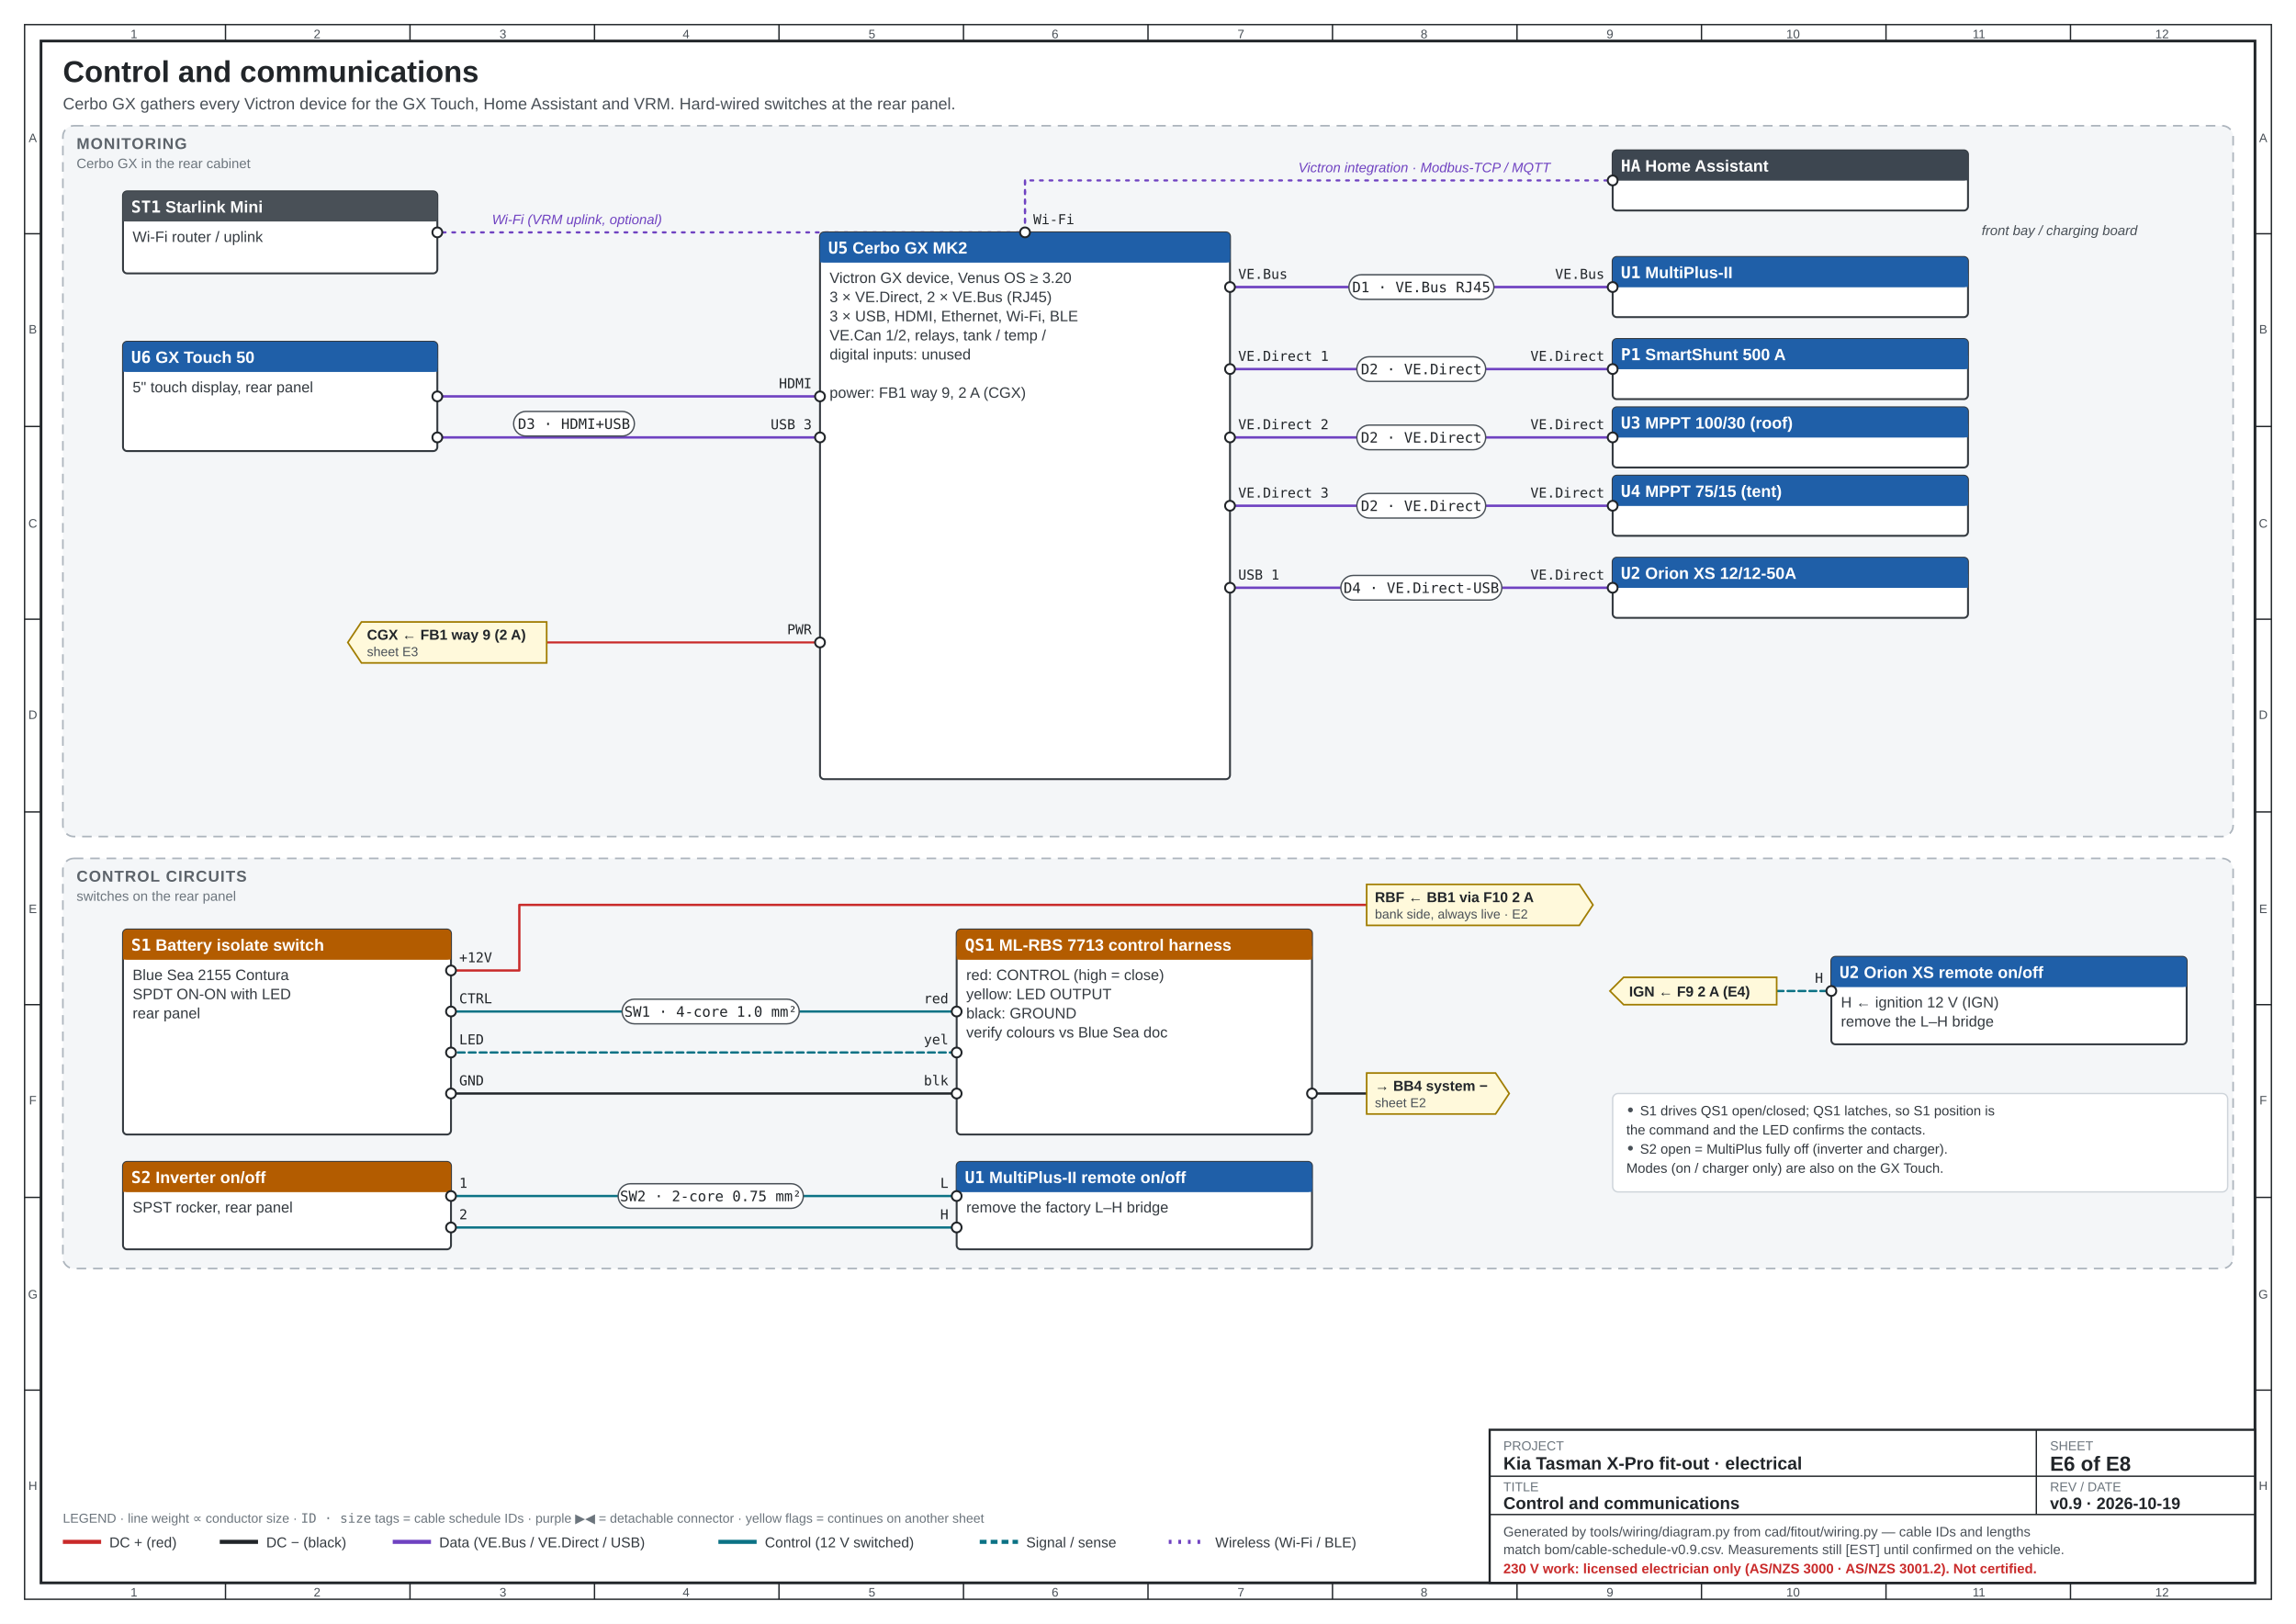
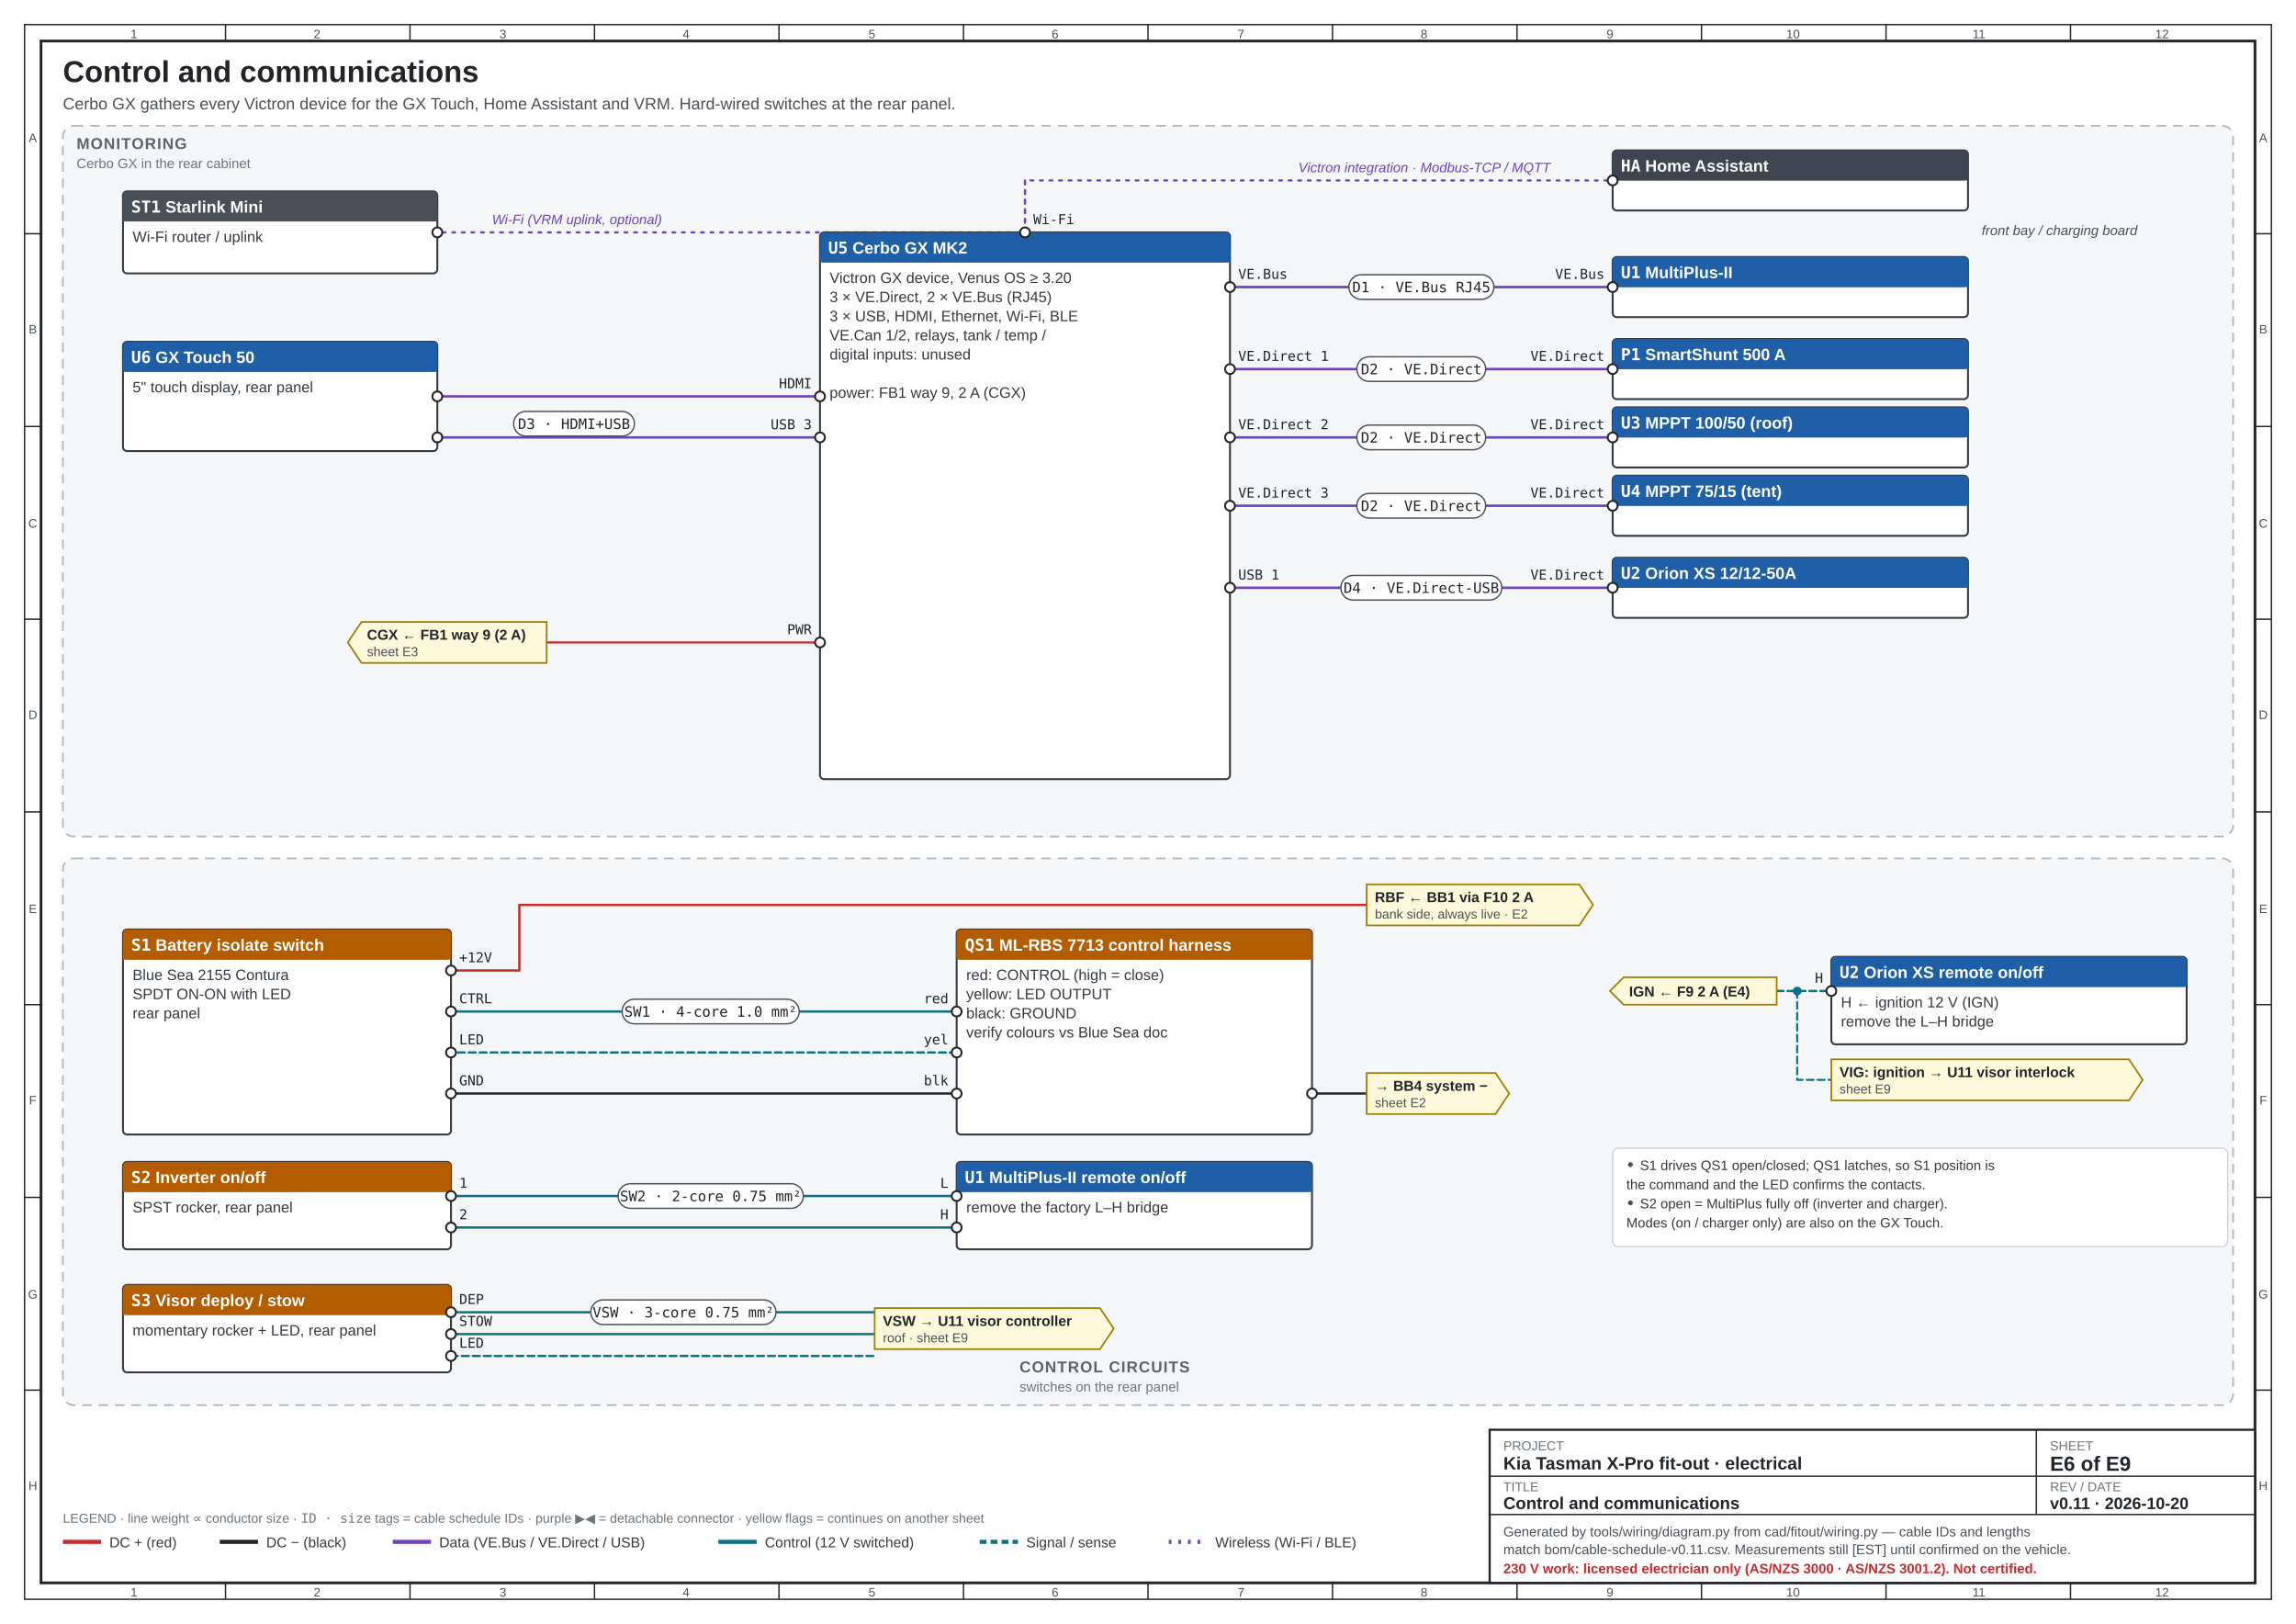
<svg xmlns="http://www.w3.org/2000/svg" viewBox="0 0 1680 1188" width="1680" height="1188" font-family="'IBM Plex Sans', 'Segoe UI', Arial, sans-serif" role="img" aria-label="Control and communications">
  <rect x="0" y="0" width="1680" height="1188" fill="#ffffff" />
  <rect x="18" y="18" width="1644" height="1152" fill="none" stroke="#212529" stroke-width="1" />
  <rect x="30" y="30" width="1620" height="1128" fill="none" stroke="#212529" stroke-width="2" />
  <text x="98" y="28" font-size="9" text-anchor="middle" fill="#495057">1</text>
  <text x="98" y="1168" font-size="9" text-anchor="middle" fill="#495057">1</text>
  <text x="232" y="28" font-size="9" text-anchor="middle" fill="#495057">2</text>
  <text x="232" y="1168" font-size="9" text-anchor="middle" fill="#495057">2</text>
  <line x1="165" y1="18" x2="165" y2="30" stroke="#212529" />
  <line x1="165" y1="1158" x2="165" y2="1170" stroke="#212529" />
  <text x="368" y="28" font-size="9" text-anchor="middle" fill="#495057">3</text>
  <text x="368" y="1168" font-size="9" text-anchor="middle" fill="#495057">3</text>
  <line x1="300" y1="18" x2="300" y2="30" stroke="#212529" />
  <line x1="300" y1="1158" x2="300" y2="1170" stroke="#212529" />
  <text x="502" y="28" font-size="9" text-anchor="middle" fill="#495057">4</text>
  <text x="502" y="1168" font-size="9" text-anchor="middle" fill="#495057">4</text>
  <line x1="435" y1="18" x2="435" y2="30" stroke="#212529" />
  <line x1="435" y1="1158" x2="435" y2="1170" stroke="#212529" />
  <text x="638" y="28" font-size="9" text-anchor="middle" fill="#495057">5</text>
  <text x="638" y="1168" font-size="9" text-anchor="middle" fill="#495057">5</text>
  <line x1="570" y1="18" x2="570" y2="30" stroke="#212529" />
  <line x1="570" y1="1158" x2="570" y2="1170" stroke="#212529" />
  <text x="772" y="28" font-size="9" text-anchor="middle" fill="#495057">6</text>
  <text x="772" y="1168" font-size="9" text-anchor="middle" fill="#495057">6</text>
  <line x1="705" y1="18" x2="705" y2="30" stroke="#212529" />
  <line x1="705" y1="1158" x2="705" y2="1170" stroke="#212529" />
  <text x="908" y="28" font-size="9" text-anchor="middle" fill="#495057">7</text>
  <text x="908" y="1168" font-size="9" text-anchor="middle" fill="#495057">7</text>
  <line x1="840" y1="18" x2="840" y2="30" stroke="#212529" />
  <line x1="840" y1="1158" x2="840" y2="1170" stroke="#212529" />
  <text x="1042" y="28" font-size="9" text-anchor="middle" fill="#495057">8</text>
  <text x="1042" y="1168" font-size="9" text-anchor="middle" fill="#495057">8</text>
  <line x1="975" y1="18" x2="975" y2="30" stroke="#212529" />
  <line x1="975" y1="1158" x2="975" y2="1170" stroke="#212529" />
  <text x="1178" y="28" font-size="9" text-anchor="middle" fill="#495057">9</text>
  <text x="1178" y="1168" font-size="9" text-anchor="middle" fill="#495057">9</text>
  <line x1="1110" y1="18" x2="1110" y2="30" stroke="#212529" />
  <line x1="1110" y1="1158" x2="1110" y2="1170" stroke="#212529" />
  <text x="1312" y="28" font-size="9" text-anchor="middle" fill="#495057">10</text>
  <text x="1312" y="1168" font-size="9" text-anchor="middle" fill="#495057">10</text>
  <line x1="1245" y1="18" x2="1245" y2="30" stroke="#212529" />
  <line x1="1245" y1="1158" x2="1245" y2="1170" stroke="#212529" />
  <text x="1448" y="28" font-size="9" text-anchor="middle" fill="#495057">11</text>
  <text x="1448" y="1168" font-size="9" text-anchor="middle" fill="#495057">11</text>
  <line x1="1380" y1="18" x2="1380" y2="30" stroke="#212529" />
  <line x1="1380" y1="1158" x2="1380" y2="1170" stroke="#212529" />
  <text x="1582" y="28" font-size="9" text-anchor="middle" fill="#495057">12</text>
  <text x="1582" y="1168" font-size="9" text-anchor="middle" fill="#495057">12</text>
  <line x1="1515" y1="18" x2="1515" y2="30" stroke="#212529" />
  <line x1="1515" y1="1158" x2="1515" y2="1170" stroke="#212529" />
  <text x="24" y="104" font-size="9" text-anchor="middle" fill="#495057">A</text>
  <text x="1656" y="104" font-size="9" text-anchor="middle" fill="#495057">A</text>
  <text x="24" y="244" font-size="9" text-anchor="middle" fill="#495057">B</text>
  <text x="1656" y="244" font-size="9" text-anchor="middle" fill="#495057">B</text>
  <line x1="18" y1="171" x2="30" y2="171" stroke="#212529" />
  <line x1="1650" y1="171" x2="1662" y2="171" stroke="#212529" />
  <text x="24" y="386" font-size="9" text-anchor="middle" fill="#495057">C</text>
  <text x="1656" y="386" font-size="9" text-anchor="middle" fill="#495057">C</text>
  <line x1="18" y1="312" x2="30" y2="312" stroke="#212529" />
  <line x1="1650" y1="312" x2="1662" y2="312" stroke="#212529" />
  <text x="24" y="526" font-size="9" text-anchor="middle" fill="#495057">D</text>
  <text x="1656" y="526" font-size="9" text-anchor="middle" fill="#495057">D</text>
  <line x1="18" y1="453" x2="30" y2="453" stroke="#212529" />
  <line x1="1650" y1="453" x2="1662" y2="453" stroke="#212529" />
  <text x="24" y="668" font-size="9" text-anchor="middle" fill="#495057">E</text>
  <text x="1656" y="668" font-size="9" text-anchor="middle" fill="#495057">E</text>
  <line x1="18" y1="594" x2="30" y2="594" stroke="#212529" />
  <line x1="1650" y1="594" x2="1662" y2="594" stroke="#212529" />
  <text x="24" y="808" font-size="9" text-anchor="middle" fill="#495057">F</text>
  <text x="1656" y="808" font-size="9" text-anchor="middle" fill="#495057">F</text>
  <line x1="18" y1="735" x2="30" y2="735" stroke="#212529" />
  <line x1="1650" y1="735" x2="1662" y2="735" stroke="#212529" />
  <text x="24" y="950" font-size="9" text-anchor="middle" fill="#495057">G</text>
  <text x="1656" y="950" font-size="9" text-anchor="middle" fill="#495057">G</text>
  <line x1="18" y1="876" x2="30" y2="876" stroke="#212529" />
  <line x1="1650" y1="876" x2="1662" y2="876" stroke="#212529" />
  <text x="24" y="1090" font-size="9" text-anchor="middle" fill="#495057">H</text>
  <text x="1656" y="1090" font-size="9" text-anchor="middle" fill="#495057">H</text>
  <line x1="18" y1="1017" x2="30" y2="1017" stroke="#212529" />
  <line x1="1650" y1="1017" x2="1662" y2="1017" stroke="#212529" />
  <text x="46" y="60" font-size="22" font-weight="700" fill="#212529">Control and communications</text>
  <text x="46" y="80" font-size="12" fill="#495057">Cerbo GX gathers every Victron device for the GX Touch, Home Assistant and VRM. Hard-wired switches at the rear panel.</text>
  <rect x="1090" y="1046" width="560" height="112" fill="#ffffff" stroke="#212529" stroke-width="1.6" />
  <line x1="1090" y1="1080" x2="1650" y2="1080" stroke="#212529" />
  <line x1="1090" y1="1108" x2="1650" y2="1108" stroke="#212529" />
  <line x1="1490" y1="1080" x2="1490" y2="1108" stroke="#212529" />
  <line x1="1490" y1="1046" x2="1490" y2="1080" stroke="#212529" />
  <text x="1100" y="1061" font-size="9.5" fill="#6c757d">PROJECT</text>
  <text x="1100" y="1075" font-size="13" font-weight="700" fill="#212529">Kia Tasman X-Pro fit-out · electrical</text>
  <text x="1500" y="1061" font-size="9.5" fill="#6c757d">SHEET</text>
-   <text x="1500" y="1076" font-size="15" font-weight="700" fill="#212529">E6 of E8</text>
+   <text x="1500" y="1076" font-size="15" font-weight="700" fill="#212529">E6 of E9</text>
  <text x="1100" y="1091" font-size="9.5" fill="#6c757d">TITLE</text>
  <text x="1100" y="1104" font-size="12.5" font-weight="600" fill="#212529">Control and communications</text>
  <text x="1500" y="1091" font-size="9.5" fill="#6c757d">REV / DATE</text>
-   <text x="1500" y="1104" font-size="12" font-weight="600" fill="#212529">v0.9 · 2026-10-19</text>
+   <text x="1500" y="1104" font-size="12" font-weight="600" fill="#212529">v0.11 · 2026-10-20</text>
  <text x="1100" y="1124" font-size="10" fill="#495057">Generated by tools/wiring/diagram.py from cad/fitout/wiring.py — cable IDs and lengths</text>
-   <text x="1100" y="1137" font-size="10" fill="#495057">match bom/cable-schedule-v0.9.csv. Measurements still [EST] until confirmed on the vehicle.</text>
+   <text x="1100" y="1137" font-size="10" fill="#495057">match bom/cable-schedule-v0.11.csv. Measurements still [EST] until confirmed on the vehicle.</text>
  <text x="1100" y="1151" font-size="10" font-weight="700" fill="#c92a2a">230 V work: licensed electrician only (AS/NZS 3000 · AS/NZS 3001.2). Not certified.</text>
  <line x1="46" y1="1128" x2="74" y2="1128" stroke="#c92a2a" stroke-width="3" />
  <text x="80" y="1132" font-size="10.5" fill="#343a40">DC + (red)</text>
  <line x1="160.8" y1="1128" x2="188.8" y2="1128" stroke="#212529" stroke-width="3" />
  <text x="194.8" y="1132" font-size="10.5" fill="#343a40">DC − (black)</text>
  <line x1="287.36" y1="1128" x2="315.36" y2="1128" stroke="#6f42c1" stroke-width="3" />
  <text x="321.36" y="1132" font-size="10.5" fill="#343a40">Data (VE.Bus / VE.Direct / USB)</text>
  <line x1="525.64" y1="1128" x2="553.64" y2="1128" stroke="#0b7285" stroke-width="3" />
  <text x="559.64" y="1132" font-size="10.5" fill="#343a40">Control (12 V switched)</text>
  <line x1="716.88" y1="1128" x2="744.88" y2="1128" stroke="#0b7285" stroke-width="3" stroke-dasharray="5 3" />
  <text x="750.88" y="1132" font-size="10.5" fill="#343a40">Signal / sense</text>
  <line x1="855.2" y1="1128" x2="883.2" y2="1128" stroke="#6f42c1" stroke-width="3" stroke-dasharray="2 5" />
  <text x="889.2" y="1132" font-size="10.5" fill="#343a40">Wireless (Wi-Fi / BLE)</text>
  <text x="46" y="1114" font-size="9.5" fill="#6c757d">LEGEND · line weight ∝ conductor size · <tspan font-family="'IBM Plex Mono', Consolas, monospace">ID · size</tspan> tags = cable schedule IDs · purple ▶◀ = detachable connector · yellow flags = continues on another sheet</text>
  <rect x="46" y="92" width="1588" height="520" rx="8" fill="#f4f6f8" stroke="#adb5bd" stroke-width="1.2" stroke-dasharray="7 5" />
  <text x="56" y="109" font-size="11.5" font-weight="700" letter-spacing="0.06em" fill="#5c636a">MONITORING</text>
  <text x="56" y="123" font-size="10" fill="#6c757d">Cerbo GX in the rear cabinet</text>
-   <rect x="46" y="628" width="1588" height="300" rx="8" fill="#f4f6f8" stroke="#adb5bd" stroke-width="1.2" stroke-dasharray="7 5" />
-   <text x="56" y="645" font-size="11.5" font-weight="700" letter-spacing="0.06em" fill="#5c636a">CONTROL CIRCUITS</text>
-   <text x="56" y="659" font-size="10" fill="#6c757d">switches on the rear panel</text>
+   <rect x="46" y="628" width="1588" height="400" rx="8" fill="#f4f6f8" stroke="#adb5bd" stroke-width="1.2" stroke-dasharray="7 5" />
+   <text x="746" y="1004" font-size="11.5" font-weight="700" letter-spacing="0.06em" fill="#5c636a">CONTROL CIRCUITS</text>
+   <text x="746" y="1018" font-size="10" fill="#6c757d">switches on the rear panel</text>
  <polyline points="320.0,290.0 460.0,290.0 460.0,290.0 600.0,290.0" fill="none" stroke="#6f42c1" stroke-width="1.8" stroke-linejoin="round" stroke-linecap="round" />
  <polyline points="320.0,320.0 470.0,320.0 470.0,320.0 600.0,320.0" fill="none" stroke="#6f42c1" stroke-width="1.8" stroke-linejoin="round" stroke-linecap="round" />
  <polyline points="400.0,470.0 600.0,470.0" fill="none" stroke="#c92a2a" stroke-width="1.5" stroke-linejoin="round" stroke-linecap="round" />
  <polyline points="900.0,210.0 1180.0,210.0" fill="none" stroke="#6f42c1" stroke-width="1.8" stroke-linejoin="round" stroke-linecap="round" />
  <polyline points="900.0,270.0 1180.0,270.0" fill="none" stroke="#6f42c1" stroke-width="1.8" stroke-linejoin="round" stroke-linecap="round" />
  <polyline points="900.0,320.0 1180.0,320.0" fill="none" stroke="#6f42c1" stroke-width="1.8" stroke-linejoin="round" stroke-linecap="round" />
  <polyline points="900.0,370.0 1180.0,370.0" fill="none" stroke="#6f42c1" stroke-width="1.8" stroke-linejoin="round" stroke-linecap="round" />
  <polyline points="900.0,430.0 1180.0,430.0" fill="none" stroke="#6f42c1" stroke-width="1.8" stroke-linejoin="round" stroke-linecap="round" />
  <polyline points="750.0,170.0 750.0,132.0 1180.0,132.0" fill="none" stroke="#6f42c1" stroke-width="1.6" stroke-dasharray="2 5" stroke-linejoin="round" stroke-linecap="round" />
  <polyline points="750.0,132.0 750.0,170.0 320.0,170.0" fill="none" stroke="#6f42c1" stroke-width="1.6" stroke-dasharray="2 5" stroke-linejoin="round" stroke-linecap="round" />
  <polyline points="330.0,710.0 380.0,710.0 380.0,662.0 1000.0,662.0" fill="none" stroke="#c92a2a" stroke-width="1.7" stroke-linejoin="round" stroke-linecap="round" />
  <polyline points="330.0,740.0 700.0,740.0" fill="none" stroke="#0b7285" stroke-width="1.7" stroke-linejoin="round" stroke-linecap="round" />
  <polyline points="700.0,770.0 330.0,770.0" fill="none" stroke="#0b7285" stroke-width="1.7" stroke-dasharray="5 3" stroke-linejoin="round" stroke-linecap="round" />
  <polyline points="330.0,800.0 700.0,800.0" fill="none" stroke="#212529" stroke-width="1.7" stroke-linejoin="round" stroke-linecap="round" />
  <polyline points="960.0,800.0 1000.0,800.0" fill="none" stroke="#212529" stroke-width="1.7" stroke-linejoin="round" stroke-linecap="round" />
  <polyline points="330.0,875.0 700.0,875.0" fill="none" stroke="#0b7285" stroke-width="1.7" stroke-linejoin="round" stroke-linecap="round" />
  <polyline points="330.0,898.0 700.0,898.0" fill="none" stroke="#0b7285" stroke-width="1.7" stroke-linejoin="round" stroke-linecap="round" />
+   <polyline points="330.0,960.0 640.0,960.0" fill="none" stroke="#0b7285" stroke-width="1.7" stroke-linejoin="round" stroke-linecap="round" />
+   <polyline points="330.0,976.0 640.0,976.0" fill="none" stroke="#0b7285" stroke-width="1.7" stroke-linejoin="round" stroke-linecap="round" />
+   <polyline points="330.0,992.0 640.0,992.0" fill="none" stroke="#0b7285" stroke-width="1.7" stroke-dasharray="5 3" stroke-linejoin="round" stroke-linecap="round" />
  <polyline points="1300.0,725.0 1340.0,725.0" fill="none" stroke="#0b7285" stroke-width="1.7" stroke-dasharray="5 3" stroke-linejoin="round" stroke-linecap="round" />
+   <polyline points="1315.0,725.0 1315.0,790.0 1340.0,790.0" fill="none" stroke="#0b7285" stroke-width="1.5" stroke-dasharray="5 3" stroke-linejoin="round" stroke-linecap="round" />
+   <circle cx="1315" cy="725" r="3.2" fill="#0b7285" />
  <g class="blk">
    <rect x="600" y="170" width="300" height="400" rx="3" fill="#ffffff" stroke="#343a40" stroke-width="1.4" />
    <rect x="600" y="170" width="300" height="22" rx="3" fill="#1f5fa8" />
    <rect x="600" y="182" width="300" height="10" fill="#1f5fa8" />
    <text x="606" y="185.5" font-size="12" font-weight="600" fill="#fff">
      <tspan font-family="'IBM Plex Mono', Consolas, monospace" font-weight="700">U5</tspan>  Cerbo GX MK2</text>
    <text x="607" y="207" font-size="11" fill="#343a40">Victron GX device, Venus OS ≥ 3.20</text>
    <text x="607" y="221" font-size="11" fill="#343a40">3 × VE.Direct, 2 × VE.Bus (RJ45)</text>
    <text x="607" y="235" font-size="11" fill="#343a40">3 × USB, HDMI, Ethernet, Wi-Fi, BLE</text>
    <text x="607" y="249" font-size="11" fill="#343a40">VE.Can 1/2, relays, tank / temp /</text>
    <text x="607" y="263" font-size="11" fill="#343a40">digital inputs: unused</text>
    <text x="607" y="277" font-size="11" fill="#343a40" />
    <text x="607" y="291" font-size="11" fill="#343a40">power: FB1 way 9, 2 A (CGX)</text>
    <circle cx="600" cy="470" r="3.6" fill="#fff" stroke="#212529" stroke-width="1.4" />
    <text x="594" y="464" font-size="10" font-family="'IBM Plex Mono', Consolas, monospace" fill="#212529" text-anchor="end">PWR</text>
    <circle cx="600" cy="290" r="3.6" fill="#fff" stroke="#212529" stroke-width="1.4" />
    <text x="594" y="284" font-size="10" font-family="'IBM Plex Mono', Consolas, monospace" fill="#212529" text-anchor="end">HDMI</text>
    <circle cx="600" cy="320" r="3.6" fill="#fff" stroke="#212529" stroke-width="1.4" />
    <text x="594" y="314" font-size="10" font-family="'IBM Plex Mono', Consolas, monospace" fill="#212529" text-anchor="end">USB 3</text>
    <circle cx="900" cy="210" r="3.6" fill="#fff" stroke="#212529" stroke-width="1.4" />
    <text x="906" y="204" font-size="10" font-family="'IBM Plex Mono', Consolas, monospace" fill="#212529">VE.Bus</text>
    <circle cx="900" cy="270" r="3.6" fill="#fff" stroke="#212529" stroke-width="1.4" />
    <text x="906" y="264" font-size="10" font-family="'IBM Plex Mono', Consolas, monospace" fill="#212529">VE.Direct 1</text>
    <circle cx="900" cy="320" r="3.6" fill="#fff" stroke="#212529" stroke-width="1.4" />
    <text x="906" y="314" font-size="10" font-family="'IBM Plex Mono', Consolas, monospace" fill="#212529">VE.Direct 2</text>
    <circle cx="900" cy="370" r="3.6" fill="#fff" stroke="#212529" stroke-width="1.4" />
    <text x="906" y="364" font-size="10" font-family="'IBM Plex Mono', Consolas, monospace" fill="#212529">VE.Direct 3</text>
    <circle cx="900" cy="430" r="3.6" fill="#fff" stroke="#212529" stroke-width="1.4" />
    <text x="906" y="424" font-size="10" font-family="'IBM Plex Mono', Consolas, monospace" fill="#212529">USB 1</text>
    <circle cx="750" cy="170" r="3.6" fill="#fff" stroke="#212529" stroke-width="1.4" />
    <text x="756" y="164" font-size="10" font-family="'IBM Plex Mono', Consolas, monospace" fill="#212529">Wi-Fi</text>
  </g>
  <g class="blk">
    <rect x="90" y="250" width="230" height="80" rx="3" fill="#ffffff" stroke="#343a40" stroke-width="1.4" />
    <rect x="90" y="250" width="230" height="22" rx="3" fill="#1f5fa8" />
    <rect x="90" y="262" width="230" height="10" fill="#1f5fa8" />
    <text x="96" y="265.5" font-size="12" font-weight="600" fill="#fff">
      <tspan font-family="'IBM Plex Mono', Consolas, monospace" font-weight="700">U6</tspan>  GX Touch 50</text>
    <text x="97" y="287" font-size="11" fill="#343a40">5" touch display, rear panel</text>
    <circle cx="320" cy="290" r="3.6" fill="#fff" stroke="#212529" stroke-width="1.4" />
    <circle cx="320" cy="320" r="3.6" fill="#fff" stroke="#212529" stroke-width="1.4" />
  </g>
  <g class="blk">
    <rect x="1180" y="188" width="260" height="44" rx="3" fill="#ffffff" stroke="#343a40" stroke-width="1.4" />
    <rect x="1180" y="188" width="260" height="22" rx="3" fill="#1f5fa8" />
    <rect x="1180" y="200" width="260" height="10" fill="#1f5fa8" />
    <text x="1186" y="203.5" font-size="12" font-weight="600" fill="#fff">
      <tspan font-family="'IBM Plex Mono', Consolas, monospace" font-weight="700">U1</tspan>  MultiPlus-II</text>
    <circle cx="1180" cy="210" r="3.6" fill="#fff" stroke="#212529" stroke-width="1.4" />
    <text x="1174" y="204" font-size="10" font-family="'IBM Plex Mono', Consolas, monospace" fill="#212529" text-anchor="end">VE.Bus</text>
  </g>
  <g class="blk">
    <rect x="1180" y="248" width="260" height="44" rx="3" fill="#ffffff" stroke="#343a40" stroke-width="1.4" />
    <rect x="1180" y="248" width="260" height="22" rx="3" fill="#1f5fa8" />
    <rect x="1180" y="260" width="260" height="10" fill="#1f5fa8" />
    <text x="1186" y="263.5" font-size="12" font-weight="600" fill="#fff">
      <tspan font-family="'IBM Plex Mono', Consolas, monospace" font-weight="700">P1</tspan>  SmartShunt 500 A</text>
    <circle cx="1180" cy="270" r="3.6" fill="#fff" stroke="#212529" stroke-width="1.4" />
    <text x="1174" y="264" font-size="10" font-family="'IBM Plex Mono', Consolas, monospace" fill="#212529" text-anchor="end">VE.Direct</text>
  </g>
  <g class="blk">
    <rect x="1180" y="298" width="260" height="44" rx="3" fill="#ffffff" stroke="#343a40" stroke-width="1.4" />
    <rect x="1180" y="298" width="260" height="22" rx="3" fill="#1f5fa8" />
    <rect x="1180" y="310" width="260" height="10" fill="#1f5fa8" />
    <text x="1186" y="313.5" font-size="12" font-weight="600" fill="#fff">
-       <tspan font-family="'IBM Plex Mono', Consolas, monospace" font-weight="700">U3</tspan>  MPPT 100/30 (roof)</text>
+       <tspan font-family="'IBM Plex Mono', Consolas, monospace" font-weight="700">U3</tspan>  MPPT 100/50 (roof)</text>
    <circle cx="1180" cy="320" r="3.6" fill="#fff" stroke="#212529" stroke-width="1.4" />
    <text x="1174" y="314" font-size="10" font-family="'IBM Plex Mono', Consolas, monospace" fill="#212529" text-anchor="end">VE.Direct</text>
  </g>
  <g class="blk">
    <rect x="1180" y="348" width="260" height="44" rx="3" fill="#ffffff" stroke="#343a40" stroke-width="1.4" />
    <rect x="1180" y="348" width="260" height="22" rx="3" fill="#1f5fa8" />
    <rect x="1180" y="360" width="260" height="10" fill="#1f5fa8" />
    <text x="1186" y="363.5" font-size="12" font-weight="600" fill="#fff">
      <tspan font-family="'IBM Plex Mono', Consolas, monospace" font-weight="700">U4</tspan>  MPPT 75/15 (tent)</text>
    <circle cx="1180" cy="370" r="3.6" fill="#fff" stroke="#212529" stroke-width="1.4" />
    <text x="1174" y="364" font-size="10" font-family="'IBM Plex Mono', Consolas, monospace" fill="#212529" text-anchor="end">VE.Direct</text>
  </g>
  <g class="blk">
    <rect x="1180" y="408" width="260" height="44" rx="3" fill="#ffffff" stroke="#343a40" stroke-width="1.4" />
    <rect x="1180" y="408" width="260" height="22" rx="3" fill="#1f5fa8" />
    <rect x="1180" y="420" width="260" height="10" fill="#1f5fa8" />
    <text x="1186" y="423.5" font-size="12" font-weight="600" fill="#fff">
      <tspan font-family="'IBM Plex Mono', Consolas, monospace" font-weight="700">U2</tspan>  Orion XS 12/12-50A</text>
    <circle cx="1180" cy="430" r="3.6" fill="#fff" stroke="#212529" stroke-width="1.4" />
    <text x="1174" y="424" font-size="10" font-family="'IBM Plex Mono', Consolas, monospace" fill="#212529" text-anchor="end">VE.Direct</text>
  </g>
  <g class="blk">
    <rect x="1180" y="110" width="260" height="44" rx="3" fill="#ffffff" stroke="#343a40" stroke-width="1.4" />
    <rect x="1180" y="110" width="260" height="22" rx="3" fill="#3d4650" />
    <rect x="1180" y="122" width="260" height="10" fill="#3d4650" />
    <text x="1186" y="125.5" font-size="12" font-weight="600" fill="#fff">
      <tspan font-family="'IBM Plex Mono', Consolas, monospace" font-weight="700">HA</tspan>  Home Assistant</text>
    <circle cx="1180" cy="132" r="3.6" fill="#fff" stroke="#212529" stroke-width="1.4" />
  </g>
  <g class="blk">
    <rect x="90" y="140" width="230" height="60" rx="3" fill="#ffffff" stroke="#343a40" stroke-width="1.4" />
    <rect x="90" y="140" width="230" height="22" rx="3" fill="#495057" />
    <rect x="90" y="152" width="230" height="10" fill="#495057" />
    <text x="96" y="155.5" font-size="12" font-weight="600" fill="#fff">
      <tspan font-family="'IBM Plex Mono', Consolas, monospace" font-weight="700">ST1</tspan>  Starlink Mini</text>
    <text x="97" y="177" font-size="11" fill="#343a40">Wi-Fi router / uplink</text>
    <circle cx="320" cy="170" r="3.6" fill="#fff" stroke="#212529" stroke-width="1.4" />
  </g>
  <g class="blk">
    <rect x="90" y="680" width="240" height="150" rx="3" fill="#ffffff" stroke="#343a40" stroke-width="1.4" />
    <rect x="90" y="680" width="240" height="22" rx="3" fill="#b35c00" />
    <rect x="90" y="692" width="240" height="10" fill="#b35c00" />
    <text x="96" y="695.5" font-size="12" font-weight="600" fill="#fff">
      <tspan font-family="'IBM Plex Mono', Consolas, monospace" font-weight="700">S1</tspan>  Battery isolate switch</text>
    <text x="97" y="717" font-size="11" fill="#343a40">Blue Sea 2155 Contura</text>
    <text x="97" y="731" font-size="11" fill="#343a40">SPDT ON-ON with LED</text>
    <text x="97" y="745" font-size="11" fill="#343a40">rear panel</text>
    <circle cx="330" cy="710" r="3.6" fill="#fff" stroke="#212529" stroke-width="1.4" />
    <text x="336" y="704" font-size="10" font-family="'IBM Plex Mono', Consolas, monospace" fill="#212529">+12V</text>
    <circle cx="330" cy="740" r="3.6" fill="#fff" stroke="#212529" stroke-width="1.4" />
    <text x="336" y="734" font-size="10" font-family="'IBM Plex Mono', Consolas, monospace" fill="#212529">CTRL</text>
    <circle cx="330" cy="770" r="3.6" fill="#fff" stroke="#212529" stroke-width="1.4" />
    <text x="336" y="764" font-size="10" font-family="'IBM Plex Mono', Consolas, monospace" fill="#212529">LED</text>
    <circle cx="330" cy="800" r="3.6" fill="#fff" stroke="#212529" stroke-width="1.4" />
    <text x="336" y="794" font-size="10" font-family="'IBM Plex Mono', Consolas, monospace" fill="#212529">GND</text>
  </g>
  <g class="blk">
    <rect x="700" y="680" width="260" height="150" rx="3" fill="#ffffff" stroke="#343a40" stroke-width="1.4" />
    <rect x="700" y="680" width="260" height="22" rx="3" fill="#b35c00" />
    <rect x="700" y="692" width="260" height="10" fill="#b35c00" />
    <text x="706" y="695.5" font-size="12" font-weight="600" fill="#fff">
      <tspan font-family="'IBM Plex Mono', Consolas, monospace" font-weight="700">QS1</tspan>  ML-RBS 7713 control harness</text>
    <text x="707" y="717" font-size="11" fill="#343a40">red: CONTROL (high = close)</text>
    <text x="707" y="731" font-size="11" fill="#343a40">yellow: LED OUTPUT</text>
    <text x="707" y="745" font-size="11" fill="#343a40">black: GROUND</text>
    <text x="707" y="759" font-size="11" fill="#343a40">verify colours vs Blue Sea doc</text>
    <circle cx="700" cy="740" r="3.6" fill="#fff" stroke="#212529" stroke-width="1.4" />
    <text x="694" y="734" font-size="10" font-family="'IBM Plex Mono', Consolas, monospace" fill="#212529" text-anchor="end">red</text>
    <circle cx="700" cy="770" r="3.6" fill="#fff" stroke="#212529" stroke-width="1.4" />
    <text x="694" y="764" font-size="10" font-family="'IBM Plex Mono', Consolas, monospace" fill="#212529" text-anchor="end">yel</text>
    <circle cx="700" cy="800" r="3.6" fill="#fff" stroke="#212529" stroke-width="1.4" />
    <text x="694" y="794" font-size="10" font-family="'IBM Plex Mono', Consolas, monospace" fill="#212529" text-anchor="end">blk</text>
    <circle cx="960" cy="800" r="3.6" fill="#fff" stroke="#212529" stroke-width="1.4" />
  </g>
  <g class="blk">
    <rect x="90" y="850" width="240" height="64" rx="3" fill="#ffffff" stroke="#343a40" stroke-width="1.4" />
    <rect x="90" y="850" width="240" height="22" rx="3" fill="#b35c00" />
    <rect x="90" y="862" width="240" height="10" fill="#b35c00" />
    <text x="96" y="865.5" font-size="12" font-weight="600" fill="#fff">
      <tspan font-family="'IBM Plex Mono', Consolas, monospace" font-weight="700">S2</tspan>  Inverter on/off</text>
    <text x="97" y="887" font-size="11" fill="#343a40">SPST rocker, rear panel</text>
    <circle cx="330" cy="875" r="3.6" fill="#fff" stroke="#212529" stroke-width="1.4" />
    <text x="336" y="869" font-size="10" font-family="'IBM Plex Mono', Consolas, monospace" fill="#212529">1</text>
    <circle cx="330" cy="898" r="3.6" fill="#fff" stroke="#212529" stroke-width="1.4" />
    <text x="336" y="892" font-size="10" font-family="'IBM Plex Mono', Consolas, monospace" fill="#212529">2</text>
  </g>
  <g class="blk">
    <rect x="700" y="850" width="260" height="64" rx="3" fill="#ffffff" stroke="#343a40" stroke-width="1.4" />
    <rect x="700" y="850" width="260" height="22" rx="3" fill="#1f5fa8" />
    <rect x="700" y="862" width="260" height="10" fill="#1f5fa8" />
    <text x="706" y="865.5" font-size="12" font-weight="600" fill="#fff">
      <tspan font-family="'IBM Plex Mono', Consolas, monospace" font-weight="700">U1</tspan>  MultiPlus-II remote on/off</text>
    <text x="707" y="887" font-size="11" fill="#343a40">remove the factory L–H bridge</text>
    <circle cx="700" cy="875" r="3.6" fill="#fff" stroke="#212529" stroke-width="1.4" />
    <text x="694" y="869" font-size="10" font-family="'IBM Plex Mono', Consolas, monospace" fill="#212529" text-anchor="end">L</text>
    <circle cx="700" cy="898" r="3.6" fill="#fff" stroke="#212529" stroke-width="1.4" />
    <text x="694" y="892" font-size="10" font-family="'IBM Plex Mono', Consolas, monospace" fill="#212529" text-anchor="end">H</text>
  </g>
  <g class="blk">
+     <rect x="90" y="940" width="240" height="64" rx="3" fill="#ffffff" stroke="#343a40" stroke-width="1.4" />
+     <rect x="90" y="940" width="240" height="22" rx="3" fill="#b35c00" />
+     <rect x="90" y="952" width="240" height="10" fill="#b35c00" />
+     <text x="96" y="955.5" font-size="12" font-weight="600" fill="#fff">
+       <tspan font-family="'IBM Plex Mono', Consolas, monospace" font-weight="700">S3</tspan>  Visor deploy / stow</text>
+     <text x="97" y="977" font-size="11" fill="#343a40">momentary rocker + LED, rear panel</text>
+     <circle cx="330" cy="960" r="3.6" fill="#fff" stroke="#212529" stroke-width="1.4" />
+     <text x="336" y="954" font-size="10" font-family="'IBM Plex Mono', Consolas, monospace" fill="#212529">DEP</text>
+     <circle cx="330" cy="976" r="3.6" fill="#fff" stroke="#212529" stroke-width="1.4" />
+     <text x="336" y="970" font-size="10" font-family="'IBM Plex Mono', Consolas, monospace" fill="#212529">STOW</text>
+     <circle cx="330" cy="992" r="3.6" fill="#fff" stroke="#212529" stroke-width="1.4" />
+     <text x="336" y="986" font-size="10" font-family="'IBM Plex Mono', Consolas, monospace" fill="#212529">LED</text>
+   </g>
+   <g class="blk">
    <rect x="1340" y="700" width="260" height="64" rx="3" fill="#ffffff" stroke="#343a40" stroke-width="1.4" />
    <rect x="1340" y="700" width="260" height="22" rx="3" fill="#1f5fa8" />
    <rect x="1340" y="712" width="260" height="10" fill="#1f5fa8" />
    <text x="1346" y="715.5" font-size="12" font-weight="600" fill="#fff">
      <tspan font-family="'IBM Plex Mono', Consolas, monospace" font-weight="700">U2</tspan>  Orion XS remote on/off</text>
    <text x="1347" y="737" font-size="11" fill="#343a40">H ← ignition 12 V (IGN)</text>
    <text x="1347" y="751" font-size="11" fill="#343a40">remove the L–H bridge</text>
    <circle cx="1340" cy="725" r="3.6" fill="#fff" stroke="#212529" stroke-width="1.4" />
    <text x="1334" y="719" font-size="10" font-family="'IBM Plex Mono', Consolas, monospace" fill="#212529" text-anchor="end">H</text>
  </g>
  <g>
    <rect x="375.8" y="301.0" width="88.4" height="18" rx="9" fill="#ffffff" stroke="#495057" stroke-width="1" />
    <text x="420.0" y="313.8" font-size="10.5" font-family="'IBM Plex Mono', Consolas, monospace" text-anchor="middle" fill="#212529">D3 · HDMI+USB</text>
  </g>
  <polygon points="264.5,455.0 400.0,455.0 400.0,485.0 264.5,485.0 254.5,470.0" fill="#fff9db" stroke="#a07c00" stroke-width="1.2" />
  <text x="268.5" y="468.0" font-size="10.5" font-weight="600" fill="#212529">CGX ← FB1 way 9 (2 A)</text>
  <text x="268.5" y="480.0" font-size="9.5" fill="#495057">sheet E3</text>
  <g>
    <rect x="987.0" y="201.0" width="106.1" height="18" rx="9" fill="#ffffff" stroke="#495057" stroke-width="1" />
    <text x="1040.0" y="213.8" font-size="10.5" font-family="'IBM Plex Mono', Consolas, monospace" text-anchor="middle" fill="#212529">D1 · VE.Bus RJ45</text>
  </g>
  <g>
    <rect x="992.8" y="261.0" width="94.3" height="18" rx="9" fill="#ffffff" stroke="#495057" stroke-width="1" />
    <text x="1040.0" y="273.8" font-size="10.5" font-family="'IBM Plex Mono', Consolas, monospace" text-anchor="middle" fill="#212529">D2 · VE.Direct</text>
  </g>
  <g>
    <rect x="992.8" y="311.0" width="94.3" height="18" rx="9" fill="#ffffff" stroke="#495057" stroke-width="1" />
    <text x="1040.0" y="323.8" font-size="10.5" font-family="'IBM Plex Mono', Consolas, monospace" text-anchor="middle" fill="#212529">D2 · VE.Direct</text>
  </g>
  <g>
    <rect x="992.8" y="361.0" width="94.3" height="18" rx="9" fill="#ffffff" stroke="#495057" stroke-width="1" />
    <text x="1040.0" y="373.8" font-size="10.5" font-family="'IBM Plex Mono', Consolas, monospace" text-anchor="middle" fill="#212529">D2 · VE.Direct</text>
  </g>
  <g>
    <rect x="981.1" y="421.0" width="117.8" height="18" rx="9" fill="#ffffff" stroke="#495057" stroke-width="1" />
    <text x="1040.0" y="433.8" font-size="10.5" font-family="'IBM Plex Mono', Consolas, monospace" text-anchor="middle" fill="#212529">D4 · VE.Direct-USB</text>
  </g>
  <polygon points="1000.0,647.0 1155.6,647.0 1165.6,662.0 1155.6,677.0 1000.0,677.0" fill="#fff9db" stroke="#a07c00" stroke-width="1.2" />
  <text x="1006.0" y="660.0" font-size="10.5" font-weight="600" fill="#212529">RBF ← BB1 via F10 2 A</text>
  <text x="1006.0" y="672.0" font-size="9.5" fill="#495057">bank side, always live · E2</text>
  <polygon points="1000.0,785.0 1094.3,785.0 1104.3,800.0 1094.3,815.0 1000.0,815.0" fill="#fff9db" stroke="#a07c00" stroke-width="1.2" />
  <text x="1006.0" y="798.0" font-size="10.5" font-weight="600" fill="#212529">→ BB4 system −</text>
  <text x="1006.0" y="810.0" font-size="9.5" fill="#495057">sheet E2</text>
  <g>
    <rect x="455.2" y="731.0" width="129.6" height="18" rx="9" fill="#ffffff" stroke="#495057" stroke-width="1" />
    <text x="520.0" y="743.8" font-size="10.5" font-family="'IBM Plex Mono', Consolas, monospace" text-anchor="middle" fill="#212529">SW1 · 4-core 1.0 mm²</text>
  </g>
  <g>
    <rect x="452.3" y="866.0" width="135.5" height="18" rx="9" fill="#ffffff" stroke="#495057" stroke-width="1" />
    <text x="520.0" y="878.8" font-size="10.5" font-family="'IBM Plex Mono', Consolas, monospace" text-anchor="middle" fill="#212529">SW2 · 2-core 0.75 mm²</text>
  </g>
+   <polygon points="640.0,957.0 804.9,957.0 814.9,972.0 804.9,987.0 640.0,987.0" fill="#fff9db" stroke="#a07c00" stroke-width="1.2" />
+   <text x="646.0" y="970.0" font-size="10.5" font-weight="600" fill="#212529">VSW → U11 visor controller</text>
+   <text x="646.0" y="982.0" font-size="9.5" fill="#495057">roof · sheet E9</text>
+   <g>
+     <rect x="432.3" y="951.0" width="135.5" height="18" rx="9" fill="#ffffff" stroke="#495057" stroke-width="1" />
+     <text x="500.0" y="963.8" font-size="10.5" font-family="'IBM Plex Mono', Consolas, monospace" text-anchor="middle" fill="#212529">VSW · 3-core 0.75 mm²</text>
+   </g>
  <polygon points="1188.0,715.0 1300.0,715.0 1300.0,735.0 1188.0,735.0 1178.0,725.0" fill="#fff9db" stroke="#a07c00" stroke-width="1.2" />
  <text x="1192.0" y="729.0" font-size="10.5" font-weight="600" fill="#212529">IGN ← F9 2 A (E4)</text>
+   <polygon points="1340.0,775.0 1557.8,775.0 1567.8,790.0 1557.8,805.0 1340.0,805.0" fill="#fff9db" stroke="#a07c00" stroke-width="1.2" />
+   <text x="1346.0" y="788.0" font-size="10.5" font-weight="600" fill="#212529">VIG: ignition → U11 visor interlock</text>
+   <text x="1346.0" y="800.0" font-size="9.5" fill="#495057">sheet E9</text>
  <text x="1450.0" y="172.0" font-size="10" text-anchor="start" font-weight="400" fill="#495057" font-style="italic">front bay / charging board</text>
  <text x="950.0" y="126.0" font-size="10" text-anchor="start" font-weight="400" fill="#6f42c1" font-style="italic">Victron integration · Modbus-TCP / MQTT</text>
  <text x="360.0" y="164.0" font-size="10" text-anchor="start" font-weight="400" fill="#6f42c1" font-style="italic">Wi-Fi (VRM uplink, optional)</text>
-   <rect x="1180" y="800" width="450" height="72" rx="4" fill="#ffffff" stroke="#ced4da" stroke-width="1" />
-   <circle cx="1193" cy="812" r="1.8" fill="#495057" />
-   <text x="1200" y="816" font-size="10" fill="#343a40">S1 drives QS1 open/closed; QS1 latches, so S1 position is</text>
-   <text x="1190" y="830" font-size="10" fill="#343a40">  the command and the LED confirms the contacts.</text>
-   <circle cx="1193" cy="840" r="1.8" fill="#495057" />
-   <text x="1200" y="844" font-size="10" fill="#343a40">S2 open = MultiPlus fully off (inverter and charger).</text>
-   <text x="1190" y="858" font-size="10" fill="#343a40">  Modes (on / charger only) are also on the GX Touch.</text>
+   <rect x="1180" y="840" width="450" height="72" rx="4" fill="#ffffff" stroke="#ced4da" stroke-width="1" />
+   <circle cx="1193" cy="852" r="1.8" fill="#495057" />
+   <text x="1200" y="856" font-size="10" fill="#343a40">S1 drives QS1 open/closed; QS1 latches, so S1 position is</text>
+   <text x="1190" y="870" font-size="10" fill="#343a40">  the command and the LED confirms the contacts.</text>
+   <circle cx="1193" cy="880" r="1.8" fill="#495057" />
+   <text x="1200" y="884" font-size="10" fill="#343a40">S2 open = MultiPlus fully off (inverter and charger).</text>
+   <text x="1190" y="898" font-size="10" fill="#343a40">  Modes (on / charger only) are also on the GX Touch.</text>
</svg>
